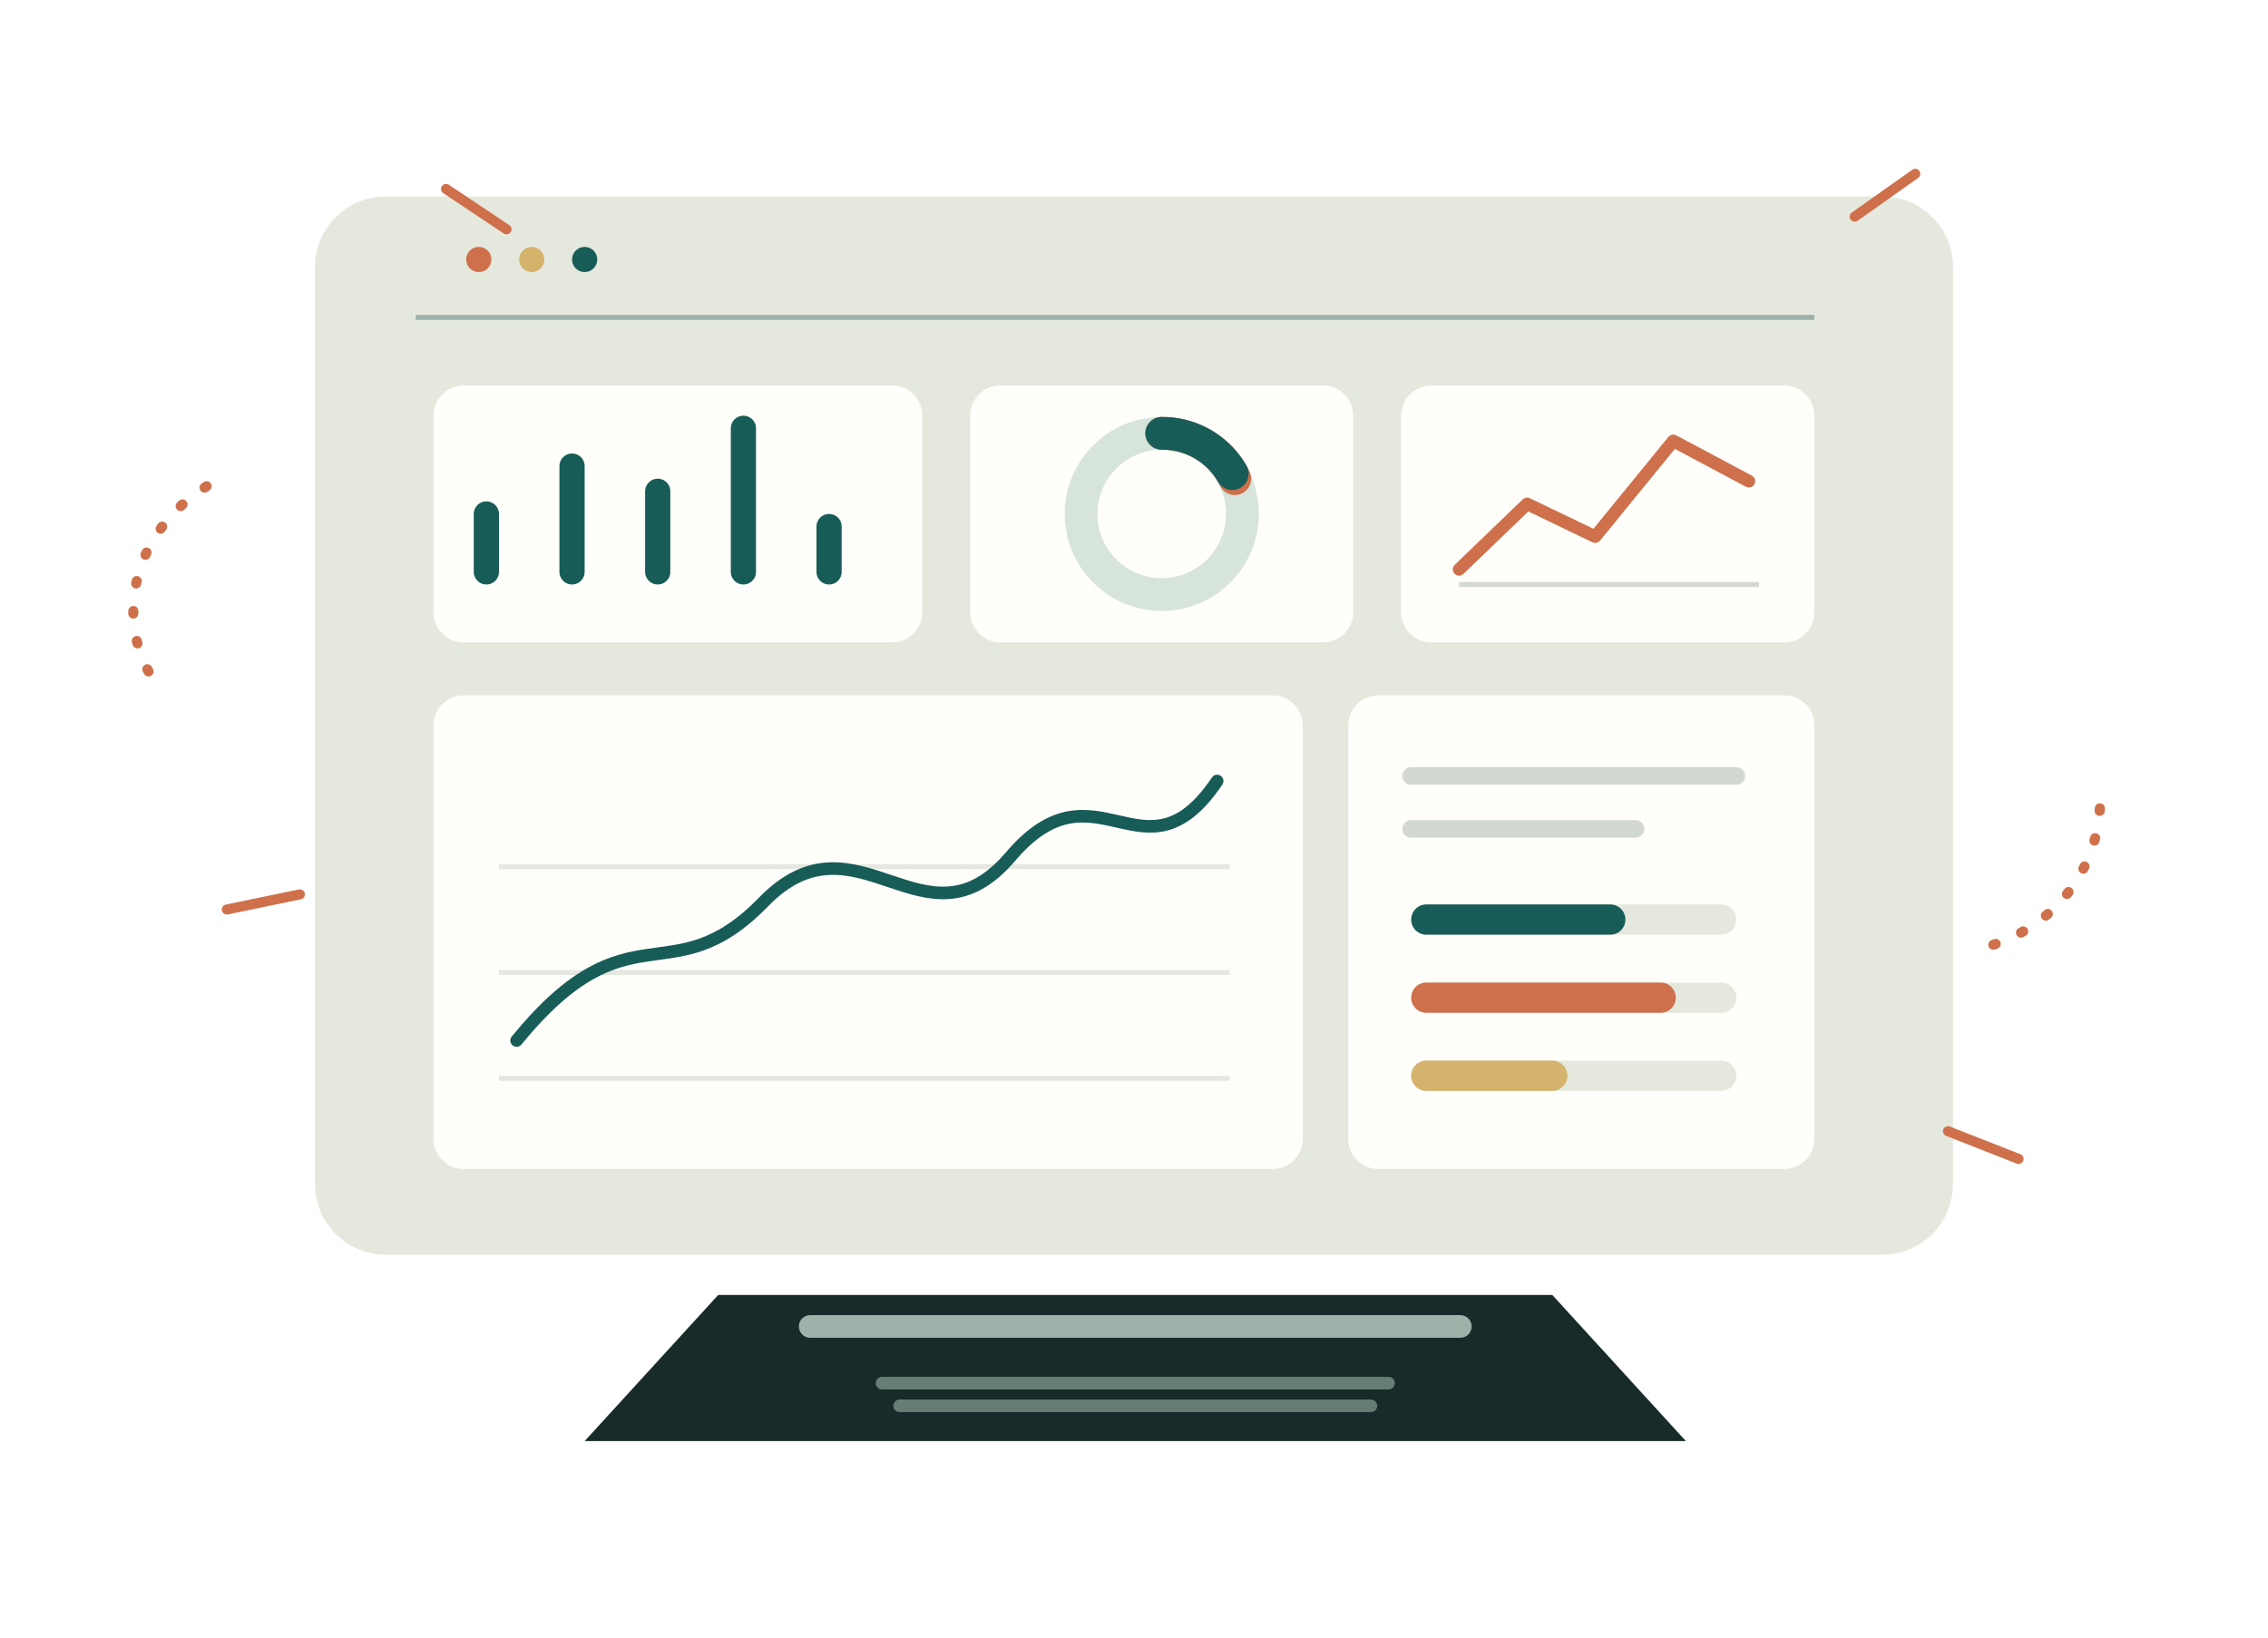
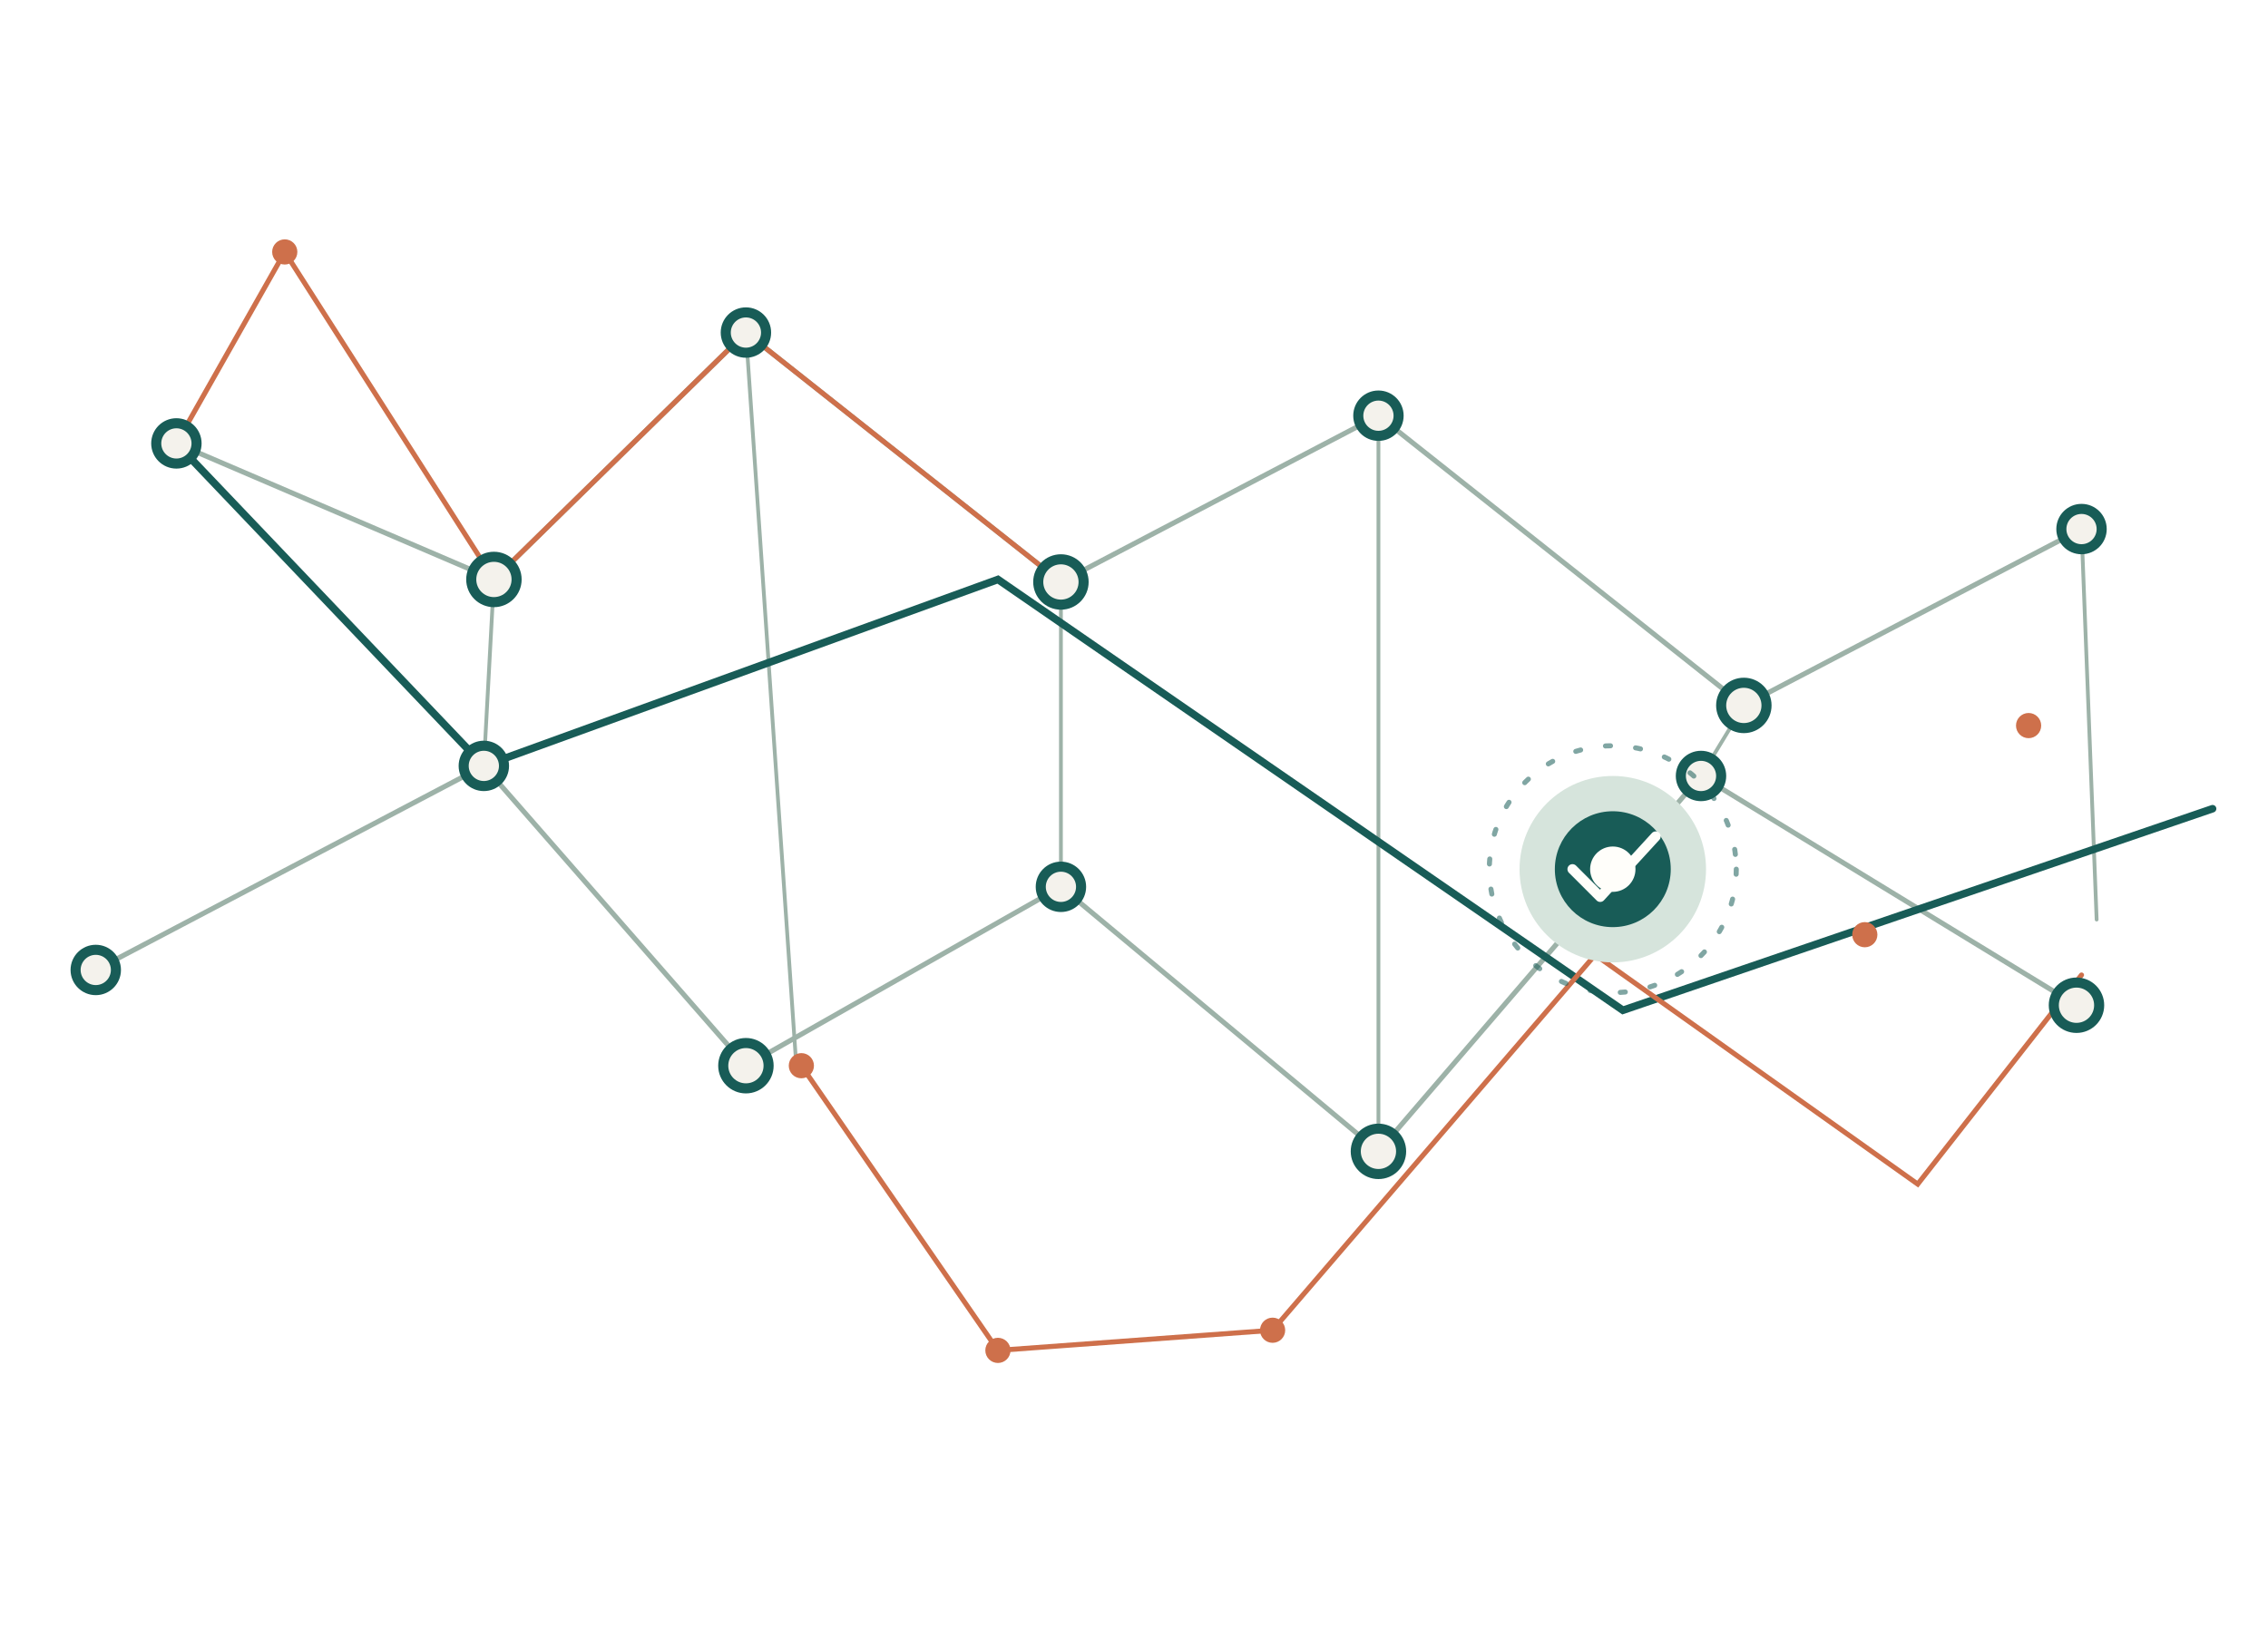
<svg xmlns="http://www.w3.org/2000/svg" viewBox="0 0 900 650" fill="none">
-   <rect x="125" y="78" width="650" height="420" rx="28" fill="#e5e8dd" />
-   <path d="M165 126h555" stroke="#9db2a8" stroke-width="2" />
-   <circle cx="190" cy="103" r="5" fill="#ce704b" />
-   <circle cx="211" cy="103" r="5" fill="#d4b36d" />
-   <circle cx="232" cy="103" r="5" fill="#185c57" />
-   <rect x="172" y="153" width="194" height="102" rx="12" fill="#fffefa" />
-   <path d="M193 227v-23m34 23v-42m34 42v-32m34 32v-57m34 57v-18" stroke="#185c57" stroke-linecap="round" stroke-width="10" />
-   <rect x="385" y="153" width="152" height="102" rx="12" fill="#fffefa" />
-   <circle cx="461" cy="204" r="32" stroke="#d6e4dc" stroke-width="13" />
-   <path d="M461 172a32 32 0 0 1 29 18" stroke="#ce704b" stroke-linecap="round" stroke-width="13" />
-   <path d="M461 172a32 32 0 0 1 28 16" stroke="#185c57" stroke-linecap="round" stroke-width="13" />
-   <rect x="556" y="153" width="164" height="102" rx="12" fill="#fffefa" />
-   <path d="M579 226l27-26 27 13 31-38 30 16" stroke="#ce704b" stroke-linecap="round" stroke-linejoin="round" stroke-width="5" />
-   <path d="M579 232h119" stroke="#d3d9d1" stroke-width="2" />
-   <rect x="172" y="276" width="345" height="188" rx="12" fill="#fffefa" />
-   <path d="M198 428h290M198 386h290M198 344h290" stroke="#e4e8e0" stroke-width="2" />
-   <path d="M205 413c45-55 61-17 98-55s64 22 98-18 53 13 82-30" stroke="#185c57" stroke-linecap="round" stroke-width="5" />
-   <path d="M205 432h0" stroke="#ce704b" stroke-width="10" />
-   <rect x="535" y="276" width="185" height="188" rx="12" fill="#fffefa" />
-   <path d="M560 308h129M560 329h89" stroke="#d3d9d1" stroke-linecap="round" stroke-width="7" />
-   <rect x="560" y="359" width="129" height="12" rx="6" fill="#e5e8dd" />
-   <rect x="560" y="359" width="85" height="12" rx="6" fill="#185c57" />
-   <rect x="560" y="390" width="129" height="12" rx="6" fill="#e5e8dd" />
-   <rect x="560" y="390" width="105" height="12" rx="6" fill="#ce704b" />
-   <rect x="560" y="421" width="129" height="12" rx="6" fill="#e5e8dd" />
-   <rect x="560" y="421" width="62" height="12" rx="6" fill="#d4b36d" />
-   <path d="M82 193c-32 20-37 58-18 81m727 101c30-10 45-38 42-64" stroke="#ce704b" stroke-linecap="round" stroke-width="4" stroke-dasharray="1 11" />
-   <path d="M285 514h331l53 58H232z" fill="#182a2a" />
-   <rect x="317" y="522" width="267" height="9" rx="4.5" fill="#9db2a8" />
-   <path d="M350 549h201" stroke="#667d76" stroke-linecap="round" stroke-width="5" />
-   <path d="M357 558h187" stroke="#667d76" stroke-linecap="round" stroke-width="5" />
-   <path d="M201 91l-24-16m559 11 24-17M119 355l-29 6m683 88 28 11" stroke="#ce704b" stroke-linecap="round" stroke-width="4" />
+   <g stroke="#9db2a8" stroke-linecap="round">
+     <path d="M70 176 196 230l100-98 125 99 126-66 145 115 134-70" stroke-width="2" />
+     <path d="m38 385 154-81 104 119 125-71 126 105 128-149 149 91" stroke-width="2" />
+     <path d="m196 230-4 74m104-172 20 291m105-192 0 121m126-187 0 292m145-177-17 28m151-98 6 155" stroke-width="1.5" />
+     <path d="m70 176 122 128 204-74 248 171 234-80" stroke="#185c57" stroke-width="3" />
+   </g>
+   <g stroke="#ce704b" stroke-linecap="round" stroke-width="2">
+     <path d="m70 176 43-76 83 130 100-98 125 99" />
+     <path d="m318 423 78 113 109-8 128-149 128 91 65-83" />
+   </g>
+   <g fill="#f4f2ec" stroke="#185c57" stroke-width="4">
+     <circle cx="70" cy="176" r="8" />
+     <circle cx="196" cy="230" r="9" />
+     <circle cx="296" cy="132" r="8" />
+     <circle cx="421" cy="231" r="9" />
+     <circle cx="547" cy="165" r="8" />
+     <circle cx="692" cy="280" r="9" />
+     <circle cx="826" cy="210" r="8" />
+     <circle cx="38" cy="385" r="8" />
+     <circle cx="192" cy="304" r="8" />
+     <circle cx="296" cy="423" r="9" />
+     <circle cx="421" cy="352" r="8" />
+     <circle cx="547" cy="457" r="9" />
+     <circle cx="675" cy="308" r="8" />
+     <circle cx="824" cy="399" r="9" />
+   </g>
+   <g fill="#ce704b">
+     <circle cx="113" cy="100" r="5" />
+     <circle cx="318" cy="423" r="5" />
+     <circle cx="396" cy="536" r="5" />
+     <circle cx="505" cy="528" r="5" />
+     <circle cx="740" cy="371" r="5" />
+     <circle cx="805" cy="288" r="5" />
+   </g>
+   <circle cx="640" cy="345" r="37" fill="#d6e4dc" />
+   <circle cx="640" cy="345" r="23" fill="#185c57" />
+   <circle cx="640" cy="345" r="9" fill="#fffefa" />
+   <path d="m624 345 11 11 22-24" stroke="#fffefa" stroke-linecap="round" stroke-linejoin="round" stroke-width="4" />
+   <circle cx="640" cy="345" r="49" stroke="#185c57" stroke-dasharray="2 10" stroke-linecap="round" stroke-width="2" opacity=".55" />
</svg>
